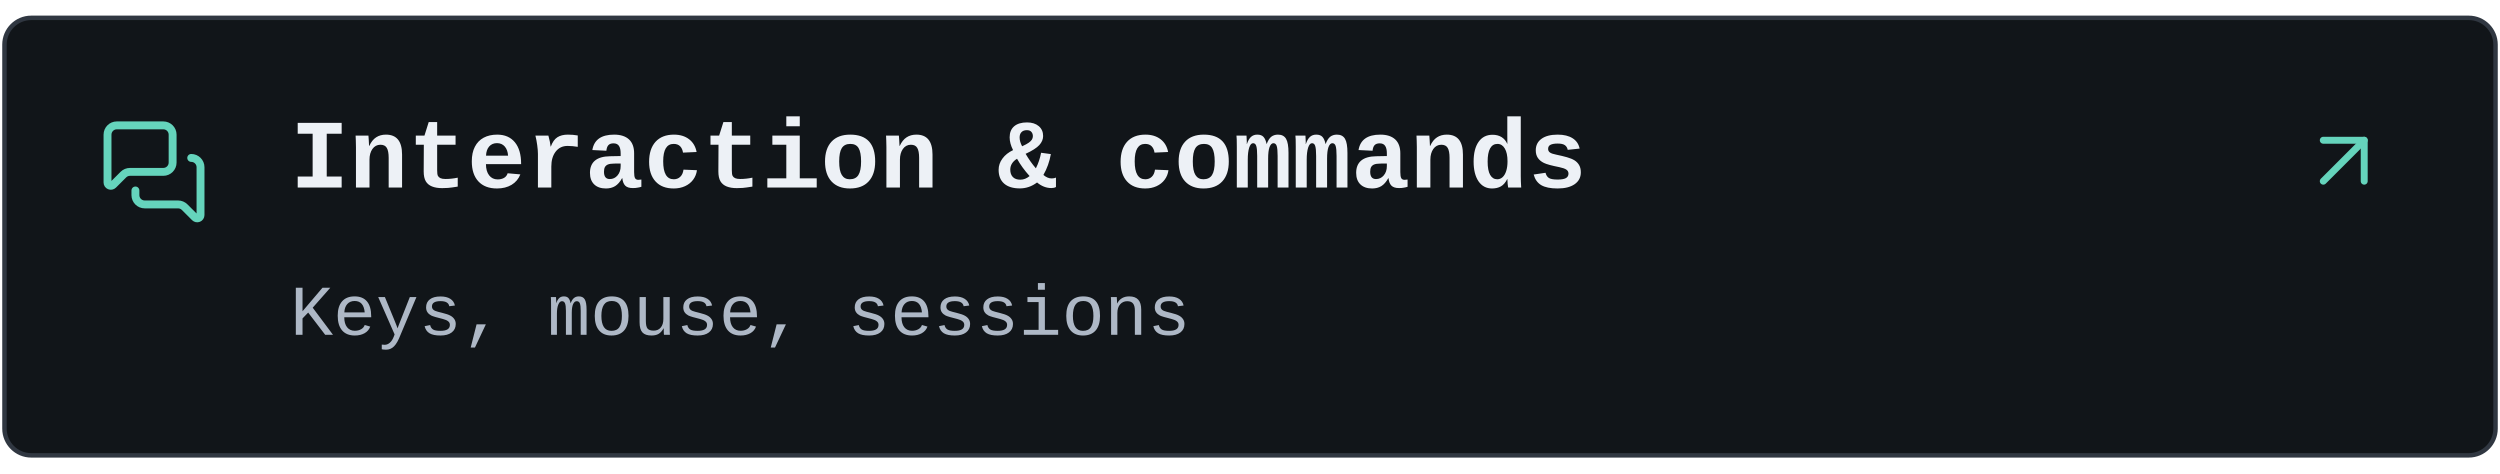
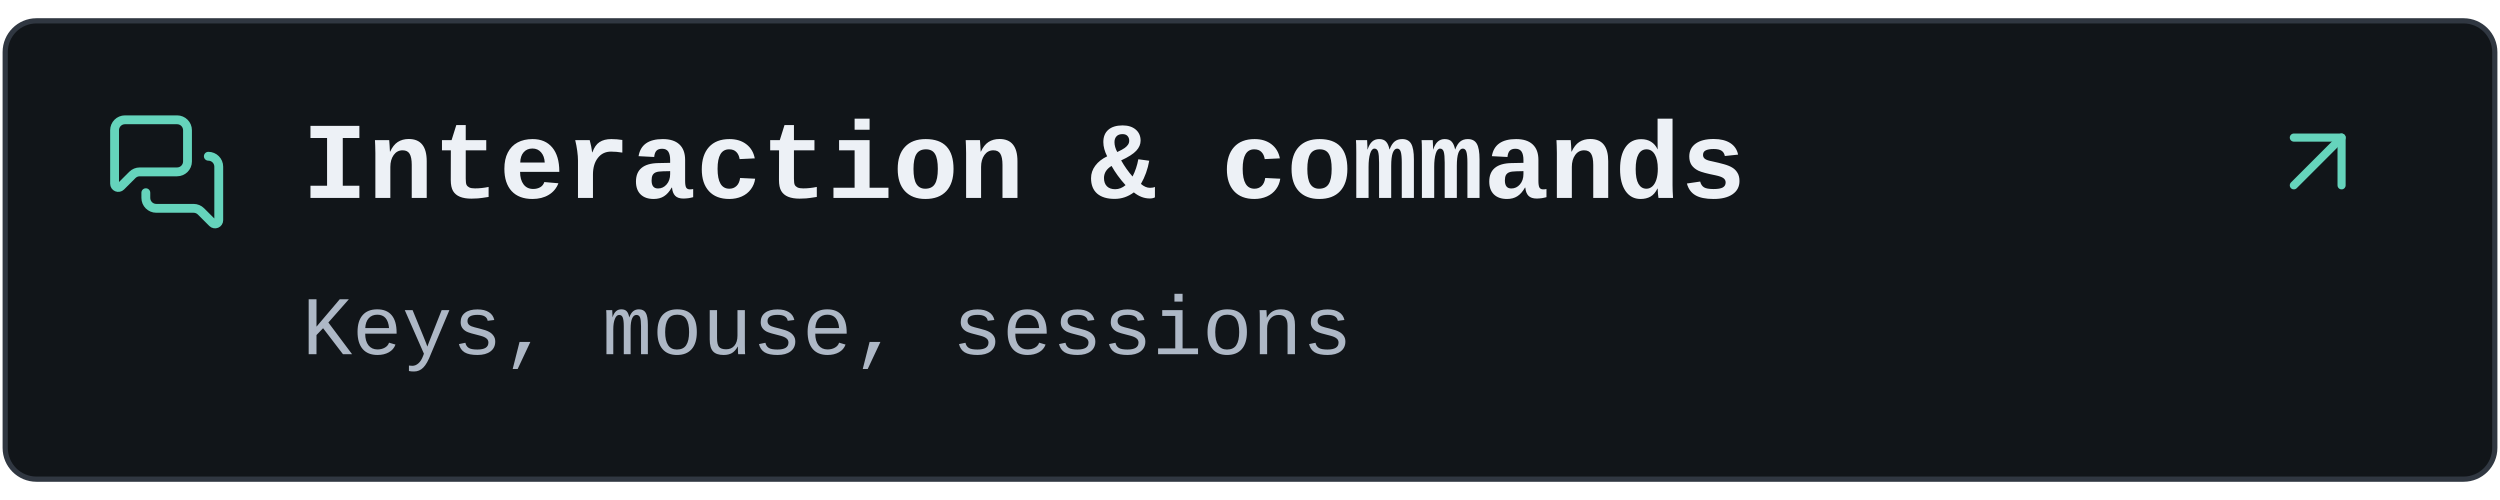
- <svg xmlns="http://www.w3.org/2000/svg" width="560" height="106" viewBox="0 0 560 106" role="img" aria-labelledby="title desc">
+ <svg xmlns="http://www.w3.org/2000/svg" width="480" height="96" viewBox="0 0 480 96" role="img" aria-labelledby="title desc">
  <style>
    text { font-family: "Cascadia Code","SFMono-Regular",Consolas,"Liberation Mono","Microsoft YaHei",monospace; letter-spacing: 0; }
    a:hover .tile { fill: #1b2028; }
    a:focus-visible .tile { stroke: #8bb6fb; stroke-width: 3; }
    
  </style>
  <a href="https://github.com/says693/dsh-TUI-693/blob/main/docs/interaction.en.md">
-     <rect class="tile" x="1" y="4" width="558" height="98" rx="6" fill="#111519" stroke="#303741" />
-     <g transform="translate(22 26) scale(1.041667)" fill="none" stroke="#65d4bc" stroke-width="1.7" stroke-linecap="round" stroke-linejoin="round">
+     <rect class="tile" x="1" y="4" width="478" height="88" rx="6" fill="#111519" stroke="#303741" />
+     <g transform="translate(20 21) scale(1)" fill="none" stroke="#65d4bc" stroke-width="1.7" stroke-linecap="round" stroke-linejoin="round">
      <path d="M16 10a2 2 0 0 1-2 2H6.828a2 2 0 0 0-1.414.586l-2.202 2.202A.71.71 0 0 1 2 14.286V4a2 2 0 0 1 2-2h10a2 2 0 0 1 2 2z" />
      <path d="M20 9a2 2 0 0 1 2 2v10.286a.71.71 0 0 1-1.212.502l-2.202-2.202A2 2 0 0 0 17.172 19H10a2 2 0 0 1-2-2v-1" />
    </g>
-     <text x="65" y="42" font-size="22" fill="#edf1f6" font-weight="600">Interaction &amp; commands</text>
-     <text x="65" y="75" font-size="16" fill="#aeb8c6">Keys, mouse, sessions</text>
-     <g transform="translate(514 25) scale(0.9166667)" fill="none" stroke="#65d4bc" stroke-width="1.7" stroke-linecap="round" stroke-linejoin="round">
+     <text x="58" y="38" font-size="21" fill="#edf1f6" font-weight="600">Interaction &amp; commands</text>
+     <text x="58" y="68" font-size="16" fill="#aeb8c6">Keys, mouse, sessions</text>
+     <g transform="translate(434 20) scale(0.9166667)" fill="none" stroke="#65d4bc" stroke-width="1.7" stroke-linecap="round" stroke-linejoin="round">
      <path d="M7 7h10v10" />
      <path d="M7 17 17 7" />
    </g>
  </a>
</svg>
